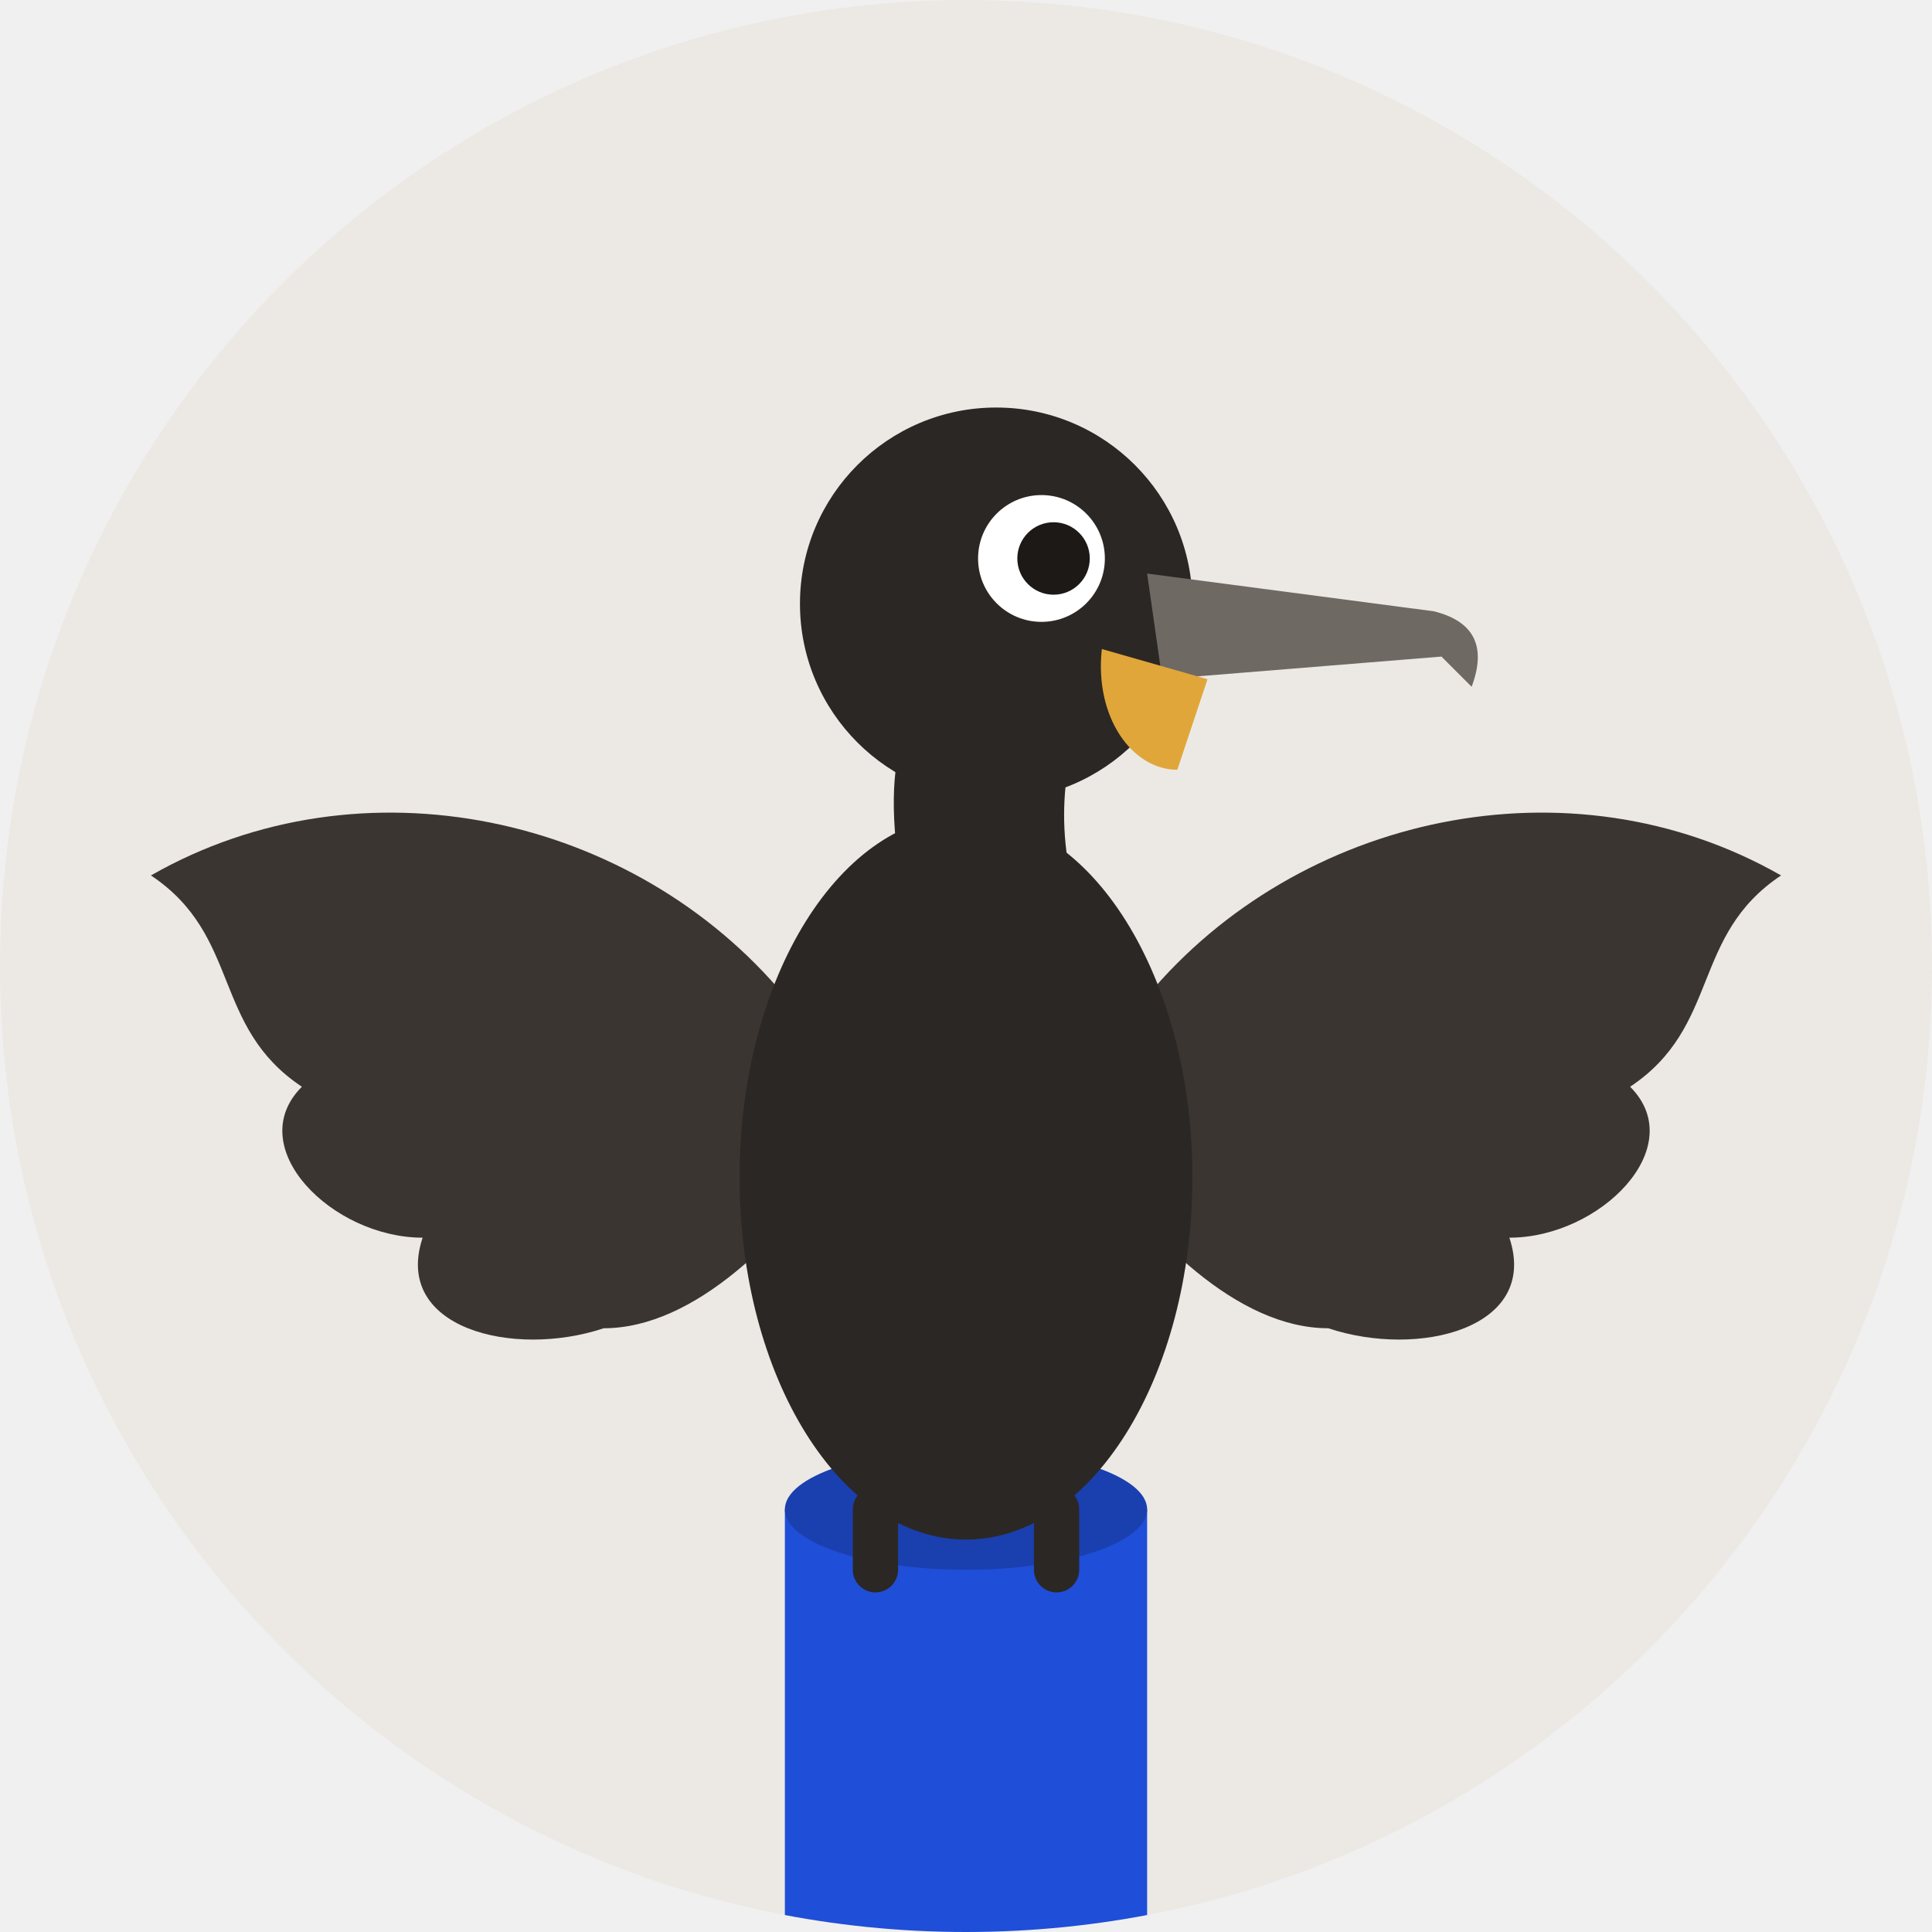
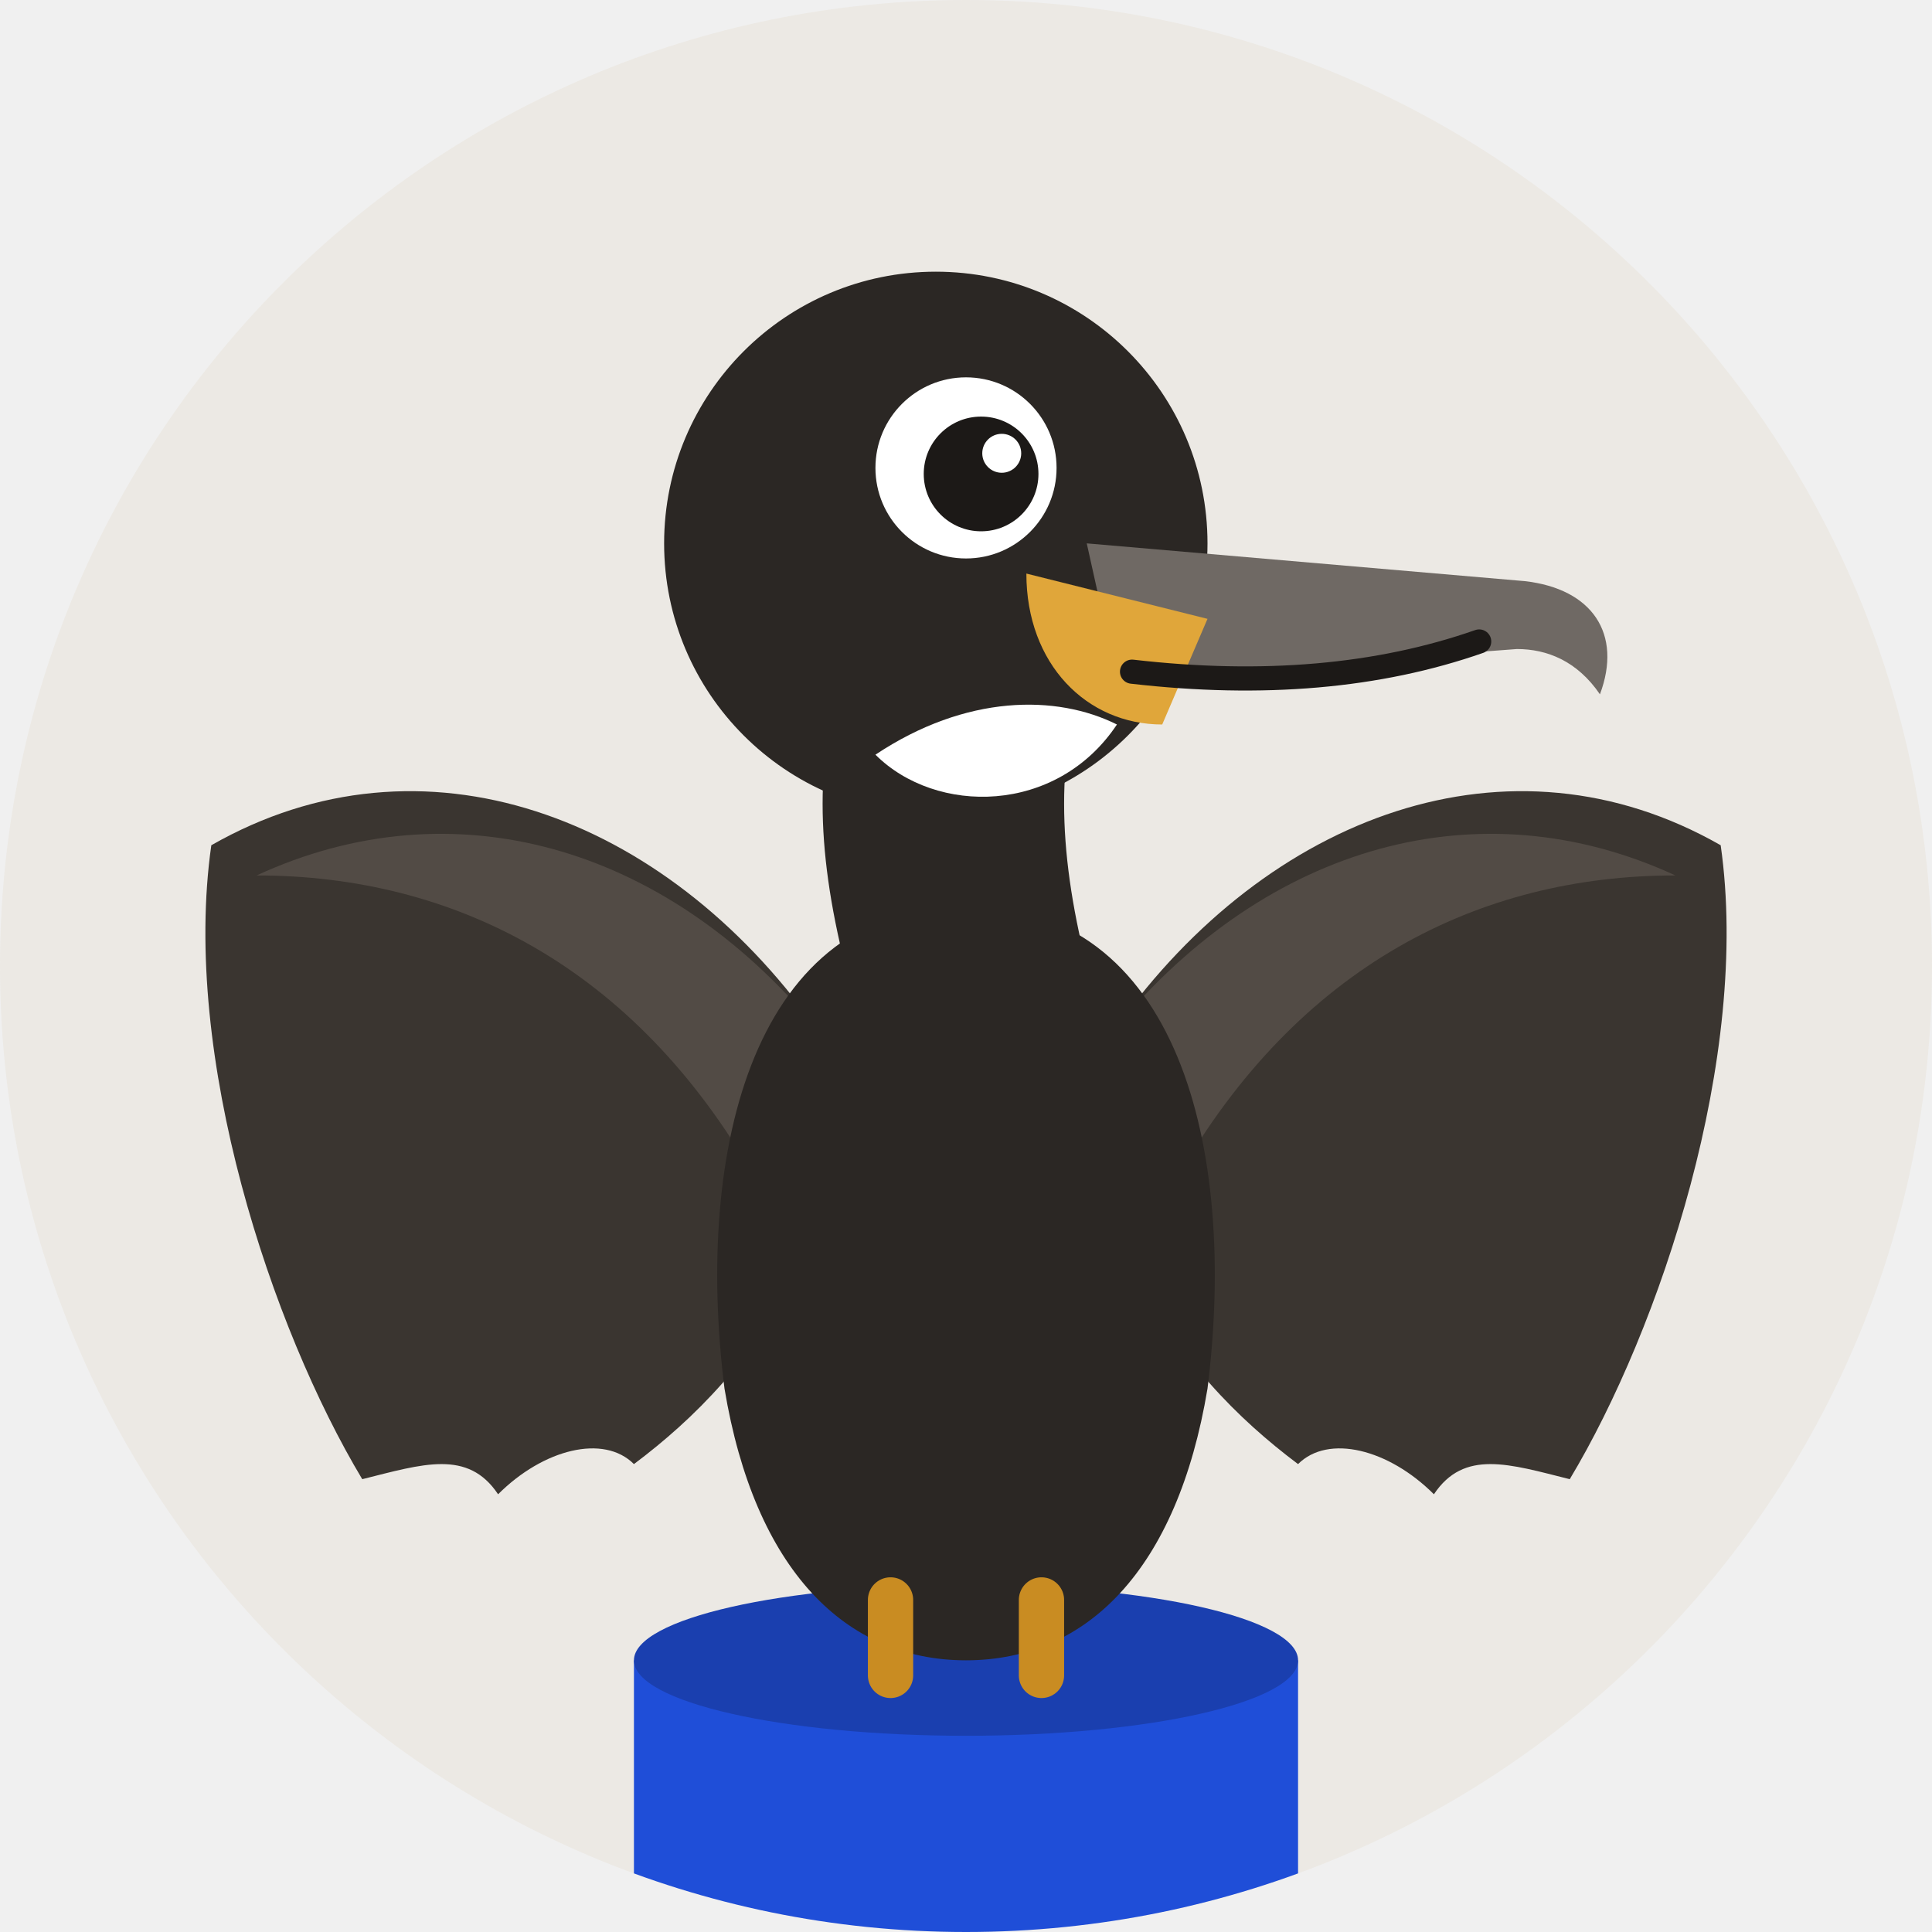
<svg xmlns="http://www.w3.org/2000/svg" viewBox="0 0 128 128" width="128" height="128">
  <defs>
    <clipPath id="berth-cormorant">
      <circle cx="64" cy="64" r="64" />
    </clipPath>
  </defs>
  <g clip-path="url(#berth-cormorant)">
    <rect width="128" height="128" fill="#ECE9E4" />
-     <rect x="52" y="100" width="24" height="30" fill="#1F4ED8" />
-     <ellipse cx="64" cy="100" rx="12" ry="4" fill="#1A3FAF" />
-     <path d="M52 66 C42 54 24 50 10 58 C16 62 14 68 20 72 C16 76 22 82 28 82 C26 88 34 90 40 88 C46 88 52 82 56 76Z" fill="#3A3530" />
-     <path d="M76 66 C86 54 104 50 118 58 C112 62 114 68 108 72 C112 76 106 82 100 82 C102 88 94 90 88 88 C82 88 76 82 72 76Z" fill="#3A3530" />
-     <ellipse cx="64" cy="78" rx="15" ry="24" fill="#2B2724" />
-     <g stroke="#2B2724" stroke-width="3" stroke-linecap="round">
-       <path d="M58 100 V104" />
-       <path d="M70 100 V104" />
+     <path d="M42 110 H86 V128 H42Z" fill="#1F4ED8" />
+     <ellipse cx="64" cy="110" rx="22" ry="5" fill="#1A3FAF" />
+     <path d="M54 68 C44 54 28 48 14 56 C12 70 18 88 24 98 C28 97 31 96 33 99 C36 96 40 95 42 97 C46 94 50 90 53 84Z" fill="#3A3530" />
+     <path d="M74 68 C84 54 100 48 114 56 C116 70 110 88 104 98 C100 97 97 96 95 99 C92 96 88 95 86 97 C82 94 78 90 75 84Z" fill="#3A3530" />
+     <path d="M54 68 C44 56 30 52 17 58 C30 58 42 64 50 78Z" fill="#524B45" />
+     <path d="M74 68 C84 56 98 52 111 58 C98 58 86 64 78 78Z" fill="#524B45" />
+     <path d="M64 60 C78 60 82 76 80 92 C78 104 72 110 64 110 C56 110 50 104 48 92 C46 76 50 60 64 60Z" fill="#2B2724" />
+     <g stroke="#C98C22" stroke-width="3" stroke-linecap="round">
+       <path d="M59 106 V111" />
+       <path d="M69 106 V111" />
    </g>
-     <path d="M60 60 C58 50 60 46 64 44 L72 46 C70 52 70 56 72 62Z" fill="#2B2724" />
-     <circle cx="66" cy="40" r="13" fill="#2B2724" />
-     <path d="M76 38 L95 40.5 Q99 41.5 97.5 45.5 L95.5 43.5 L77 45Z" fill="#6F6964" />
-     <path d="M73 43 L80 45 L78 51 C75 51 72.5 47.5 73 43Z" fill="#E0A63A" />
-     <circle cx="69" cy="37" r="4.2" fill="#fff" />
-     <circle cx="69.8" cy="37" r="2.4" fill="#1C1917" />
+     <path d="M56 64 C54 56 54 50 56 44 L72 44 C70 50 70 56 72 64Z" fill="#2B2724" />
+     <circle cx="62" cy="36" r="18" fill="#2B2724" />
+     <path d="M58 50 C62 54 70 54 74 48 C70 46 64 46 58 50Z" fill="#fff" />
+     <path d="M72 36 L101 38.5 C105.5 39 107.5 42 106 46 C104.5 43.8 102.5 43 100.5 43 L74 45Z" fill="#6F6964" />
+     <path d="M68 38 L80 41 L77 48 C72 48 68 44 68 38Z" fill="#E0A63A" />
+     <path d="M75 44.5 Q88 46 98 42.5" fill="none" stroke="#1C1917" stroke-width="1.6" stroke-linecap="round" />
+     <circle cx="64" cy="31" r="6" fill="#fff" />
+     <circle cx="65" cy="31.4" r="3.8" fill="#1C1917" />
+     <circle cx="66.368" cy="30.032" r="1.29" fill="#fff" />
  </g>
</svg>
